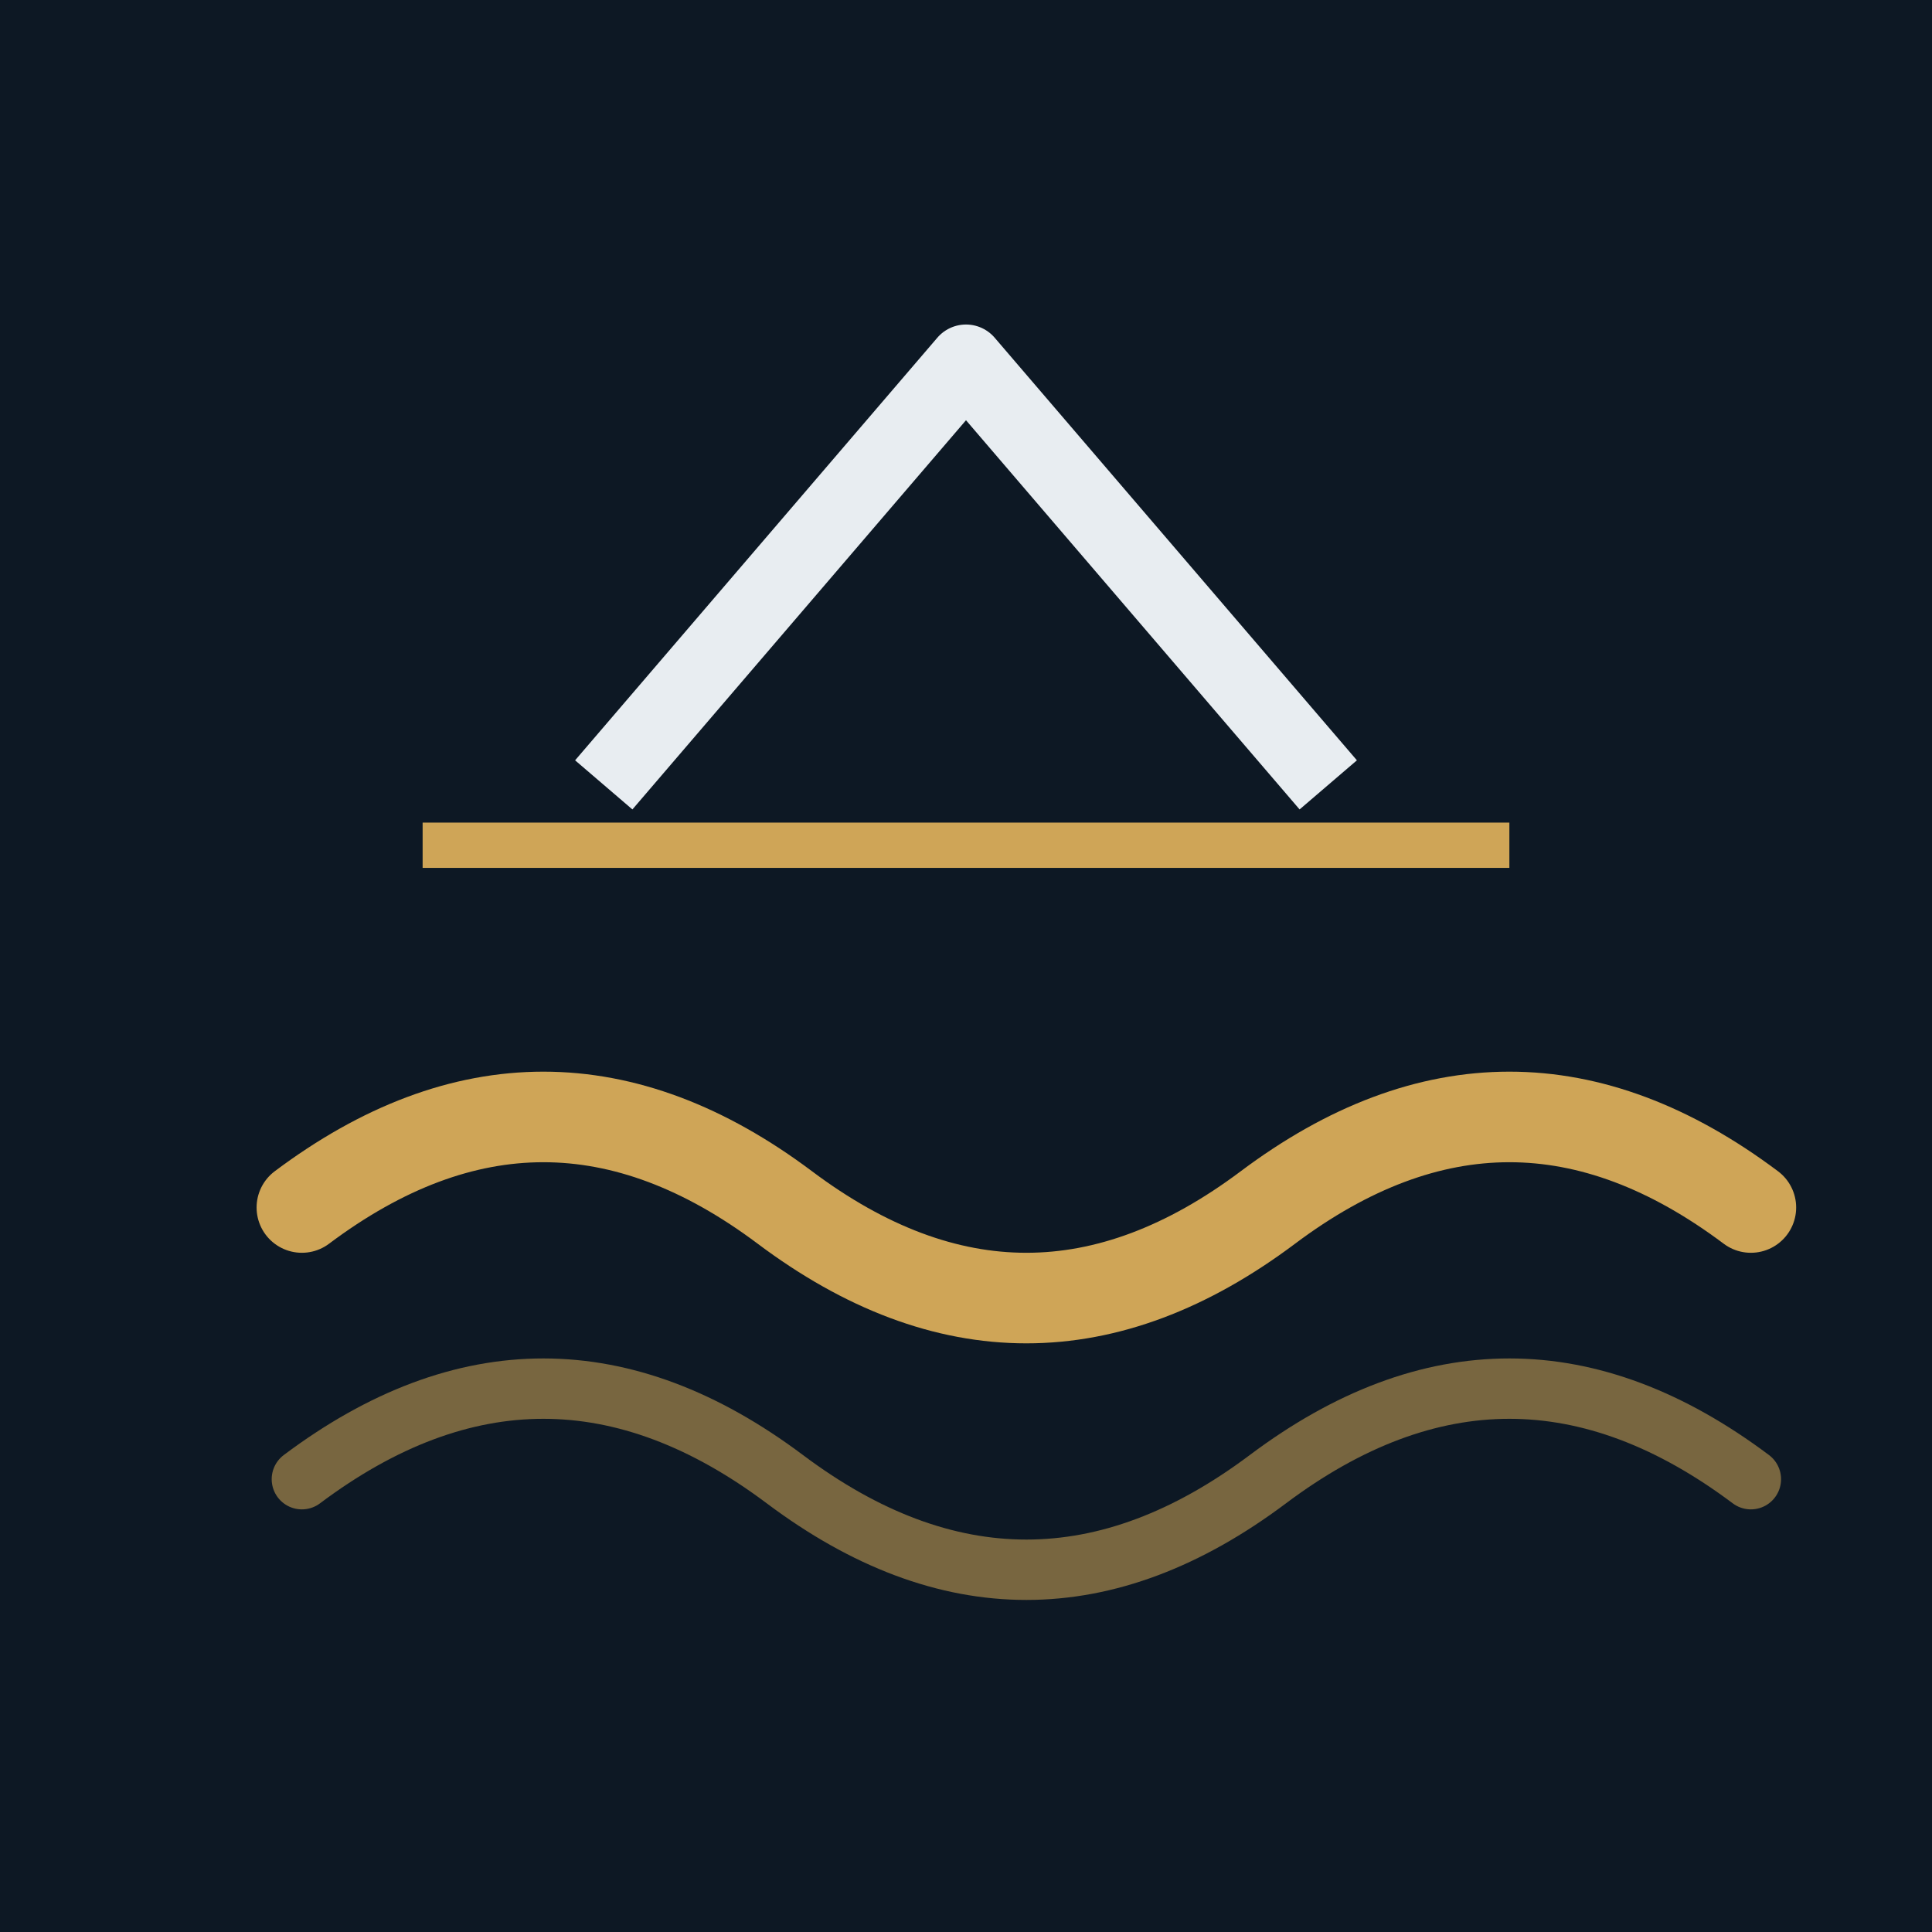
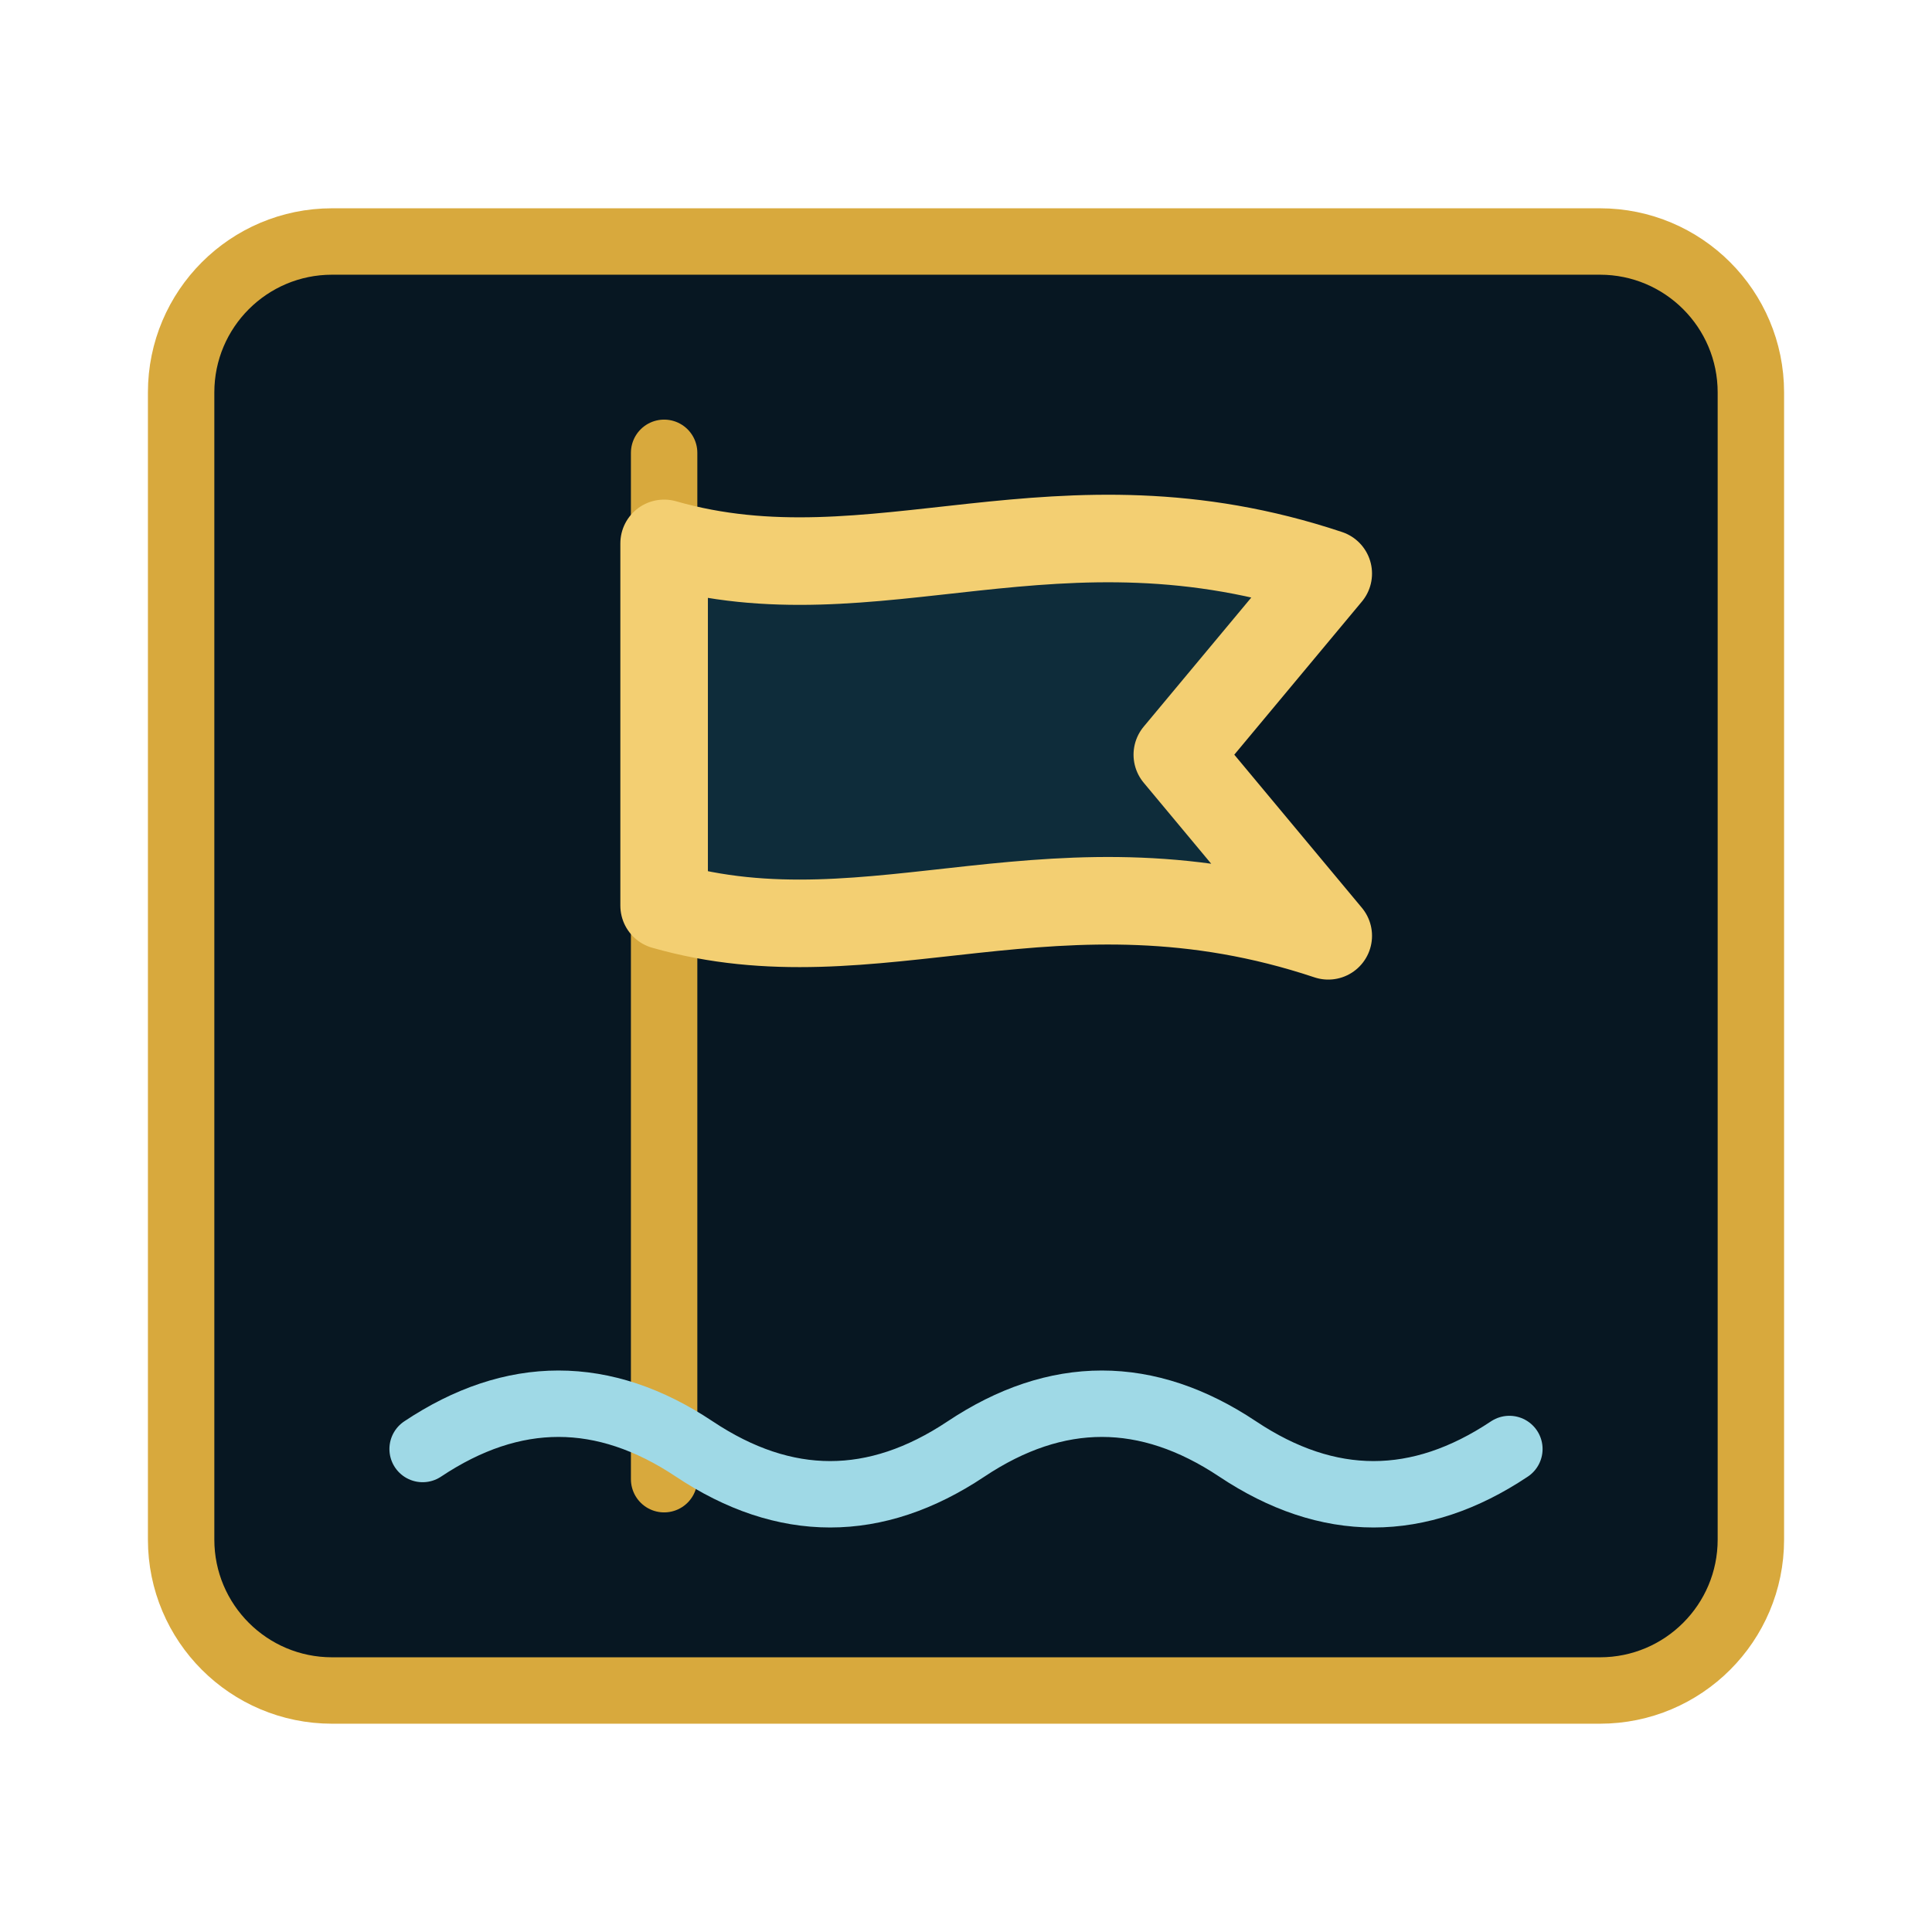
- <svg xmlns="http://www.w3.org/2000/svg" viewBox="0 0 64 64" width="64" height="64">
-   <rect width="64" height="64" fill="#0d1824" />
-   <path d="M10 40 Q18 34 26 40 T42 40 T58 40" fill="none" stroke="#cfa557" stroke-width="3" stroke-linecap="round" />
-   <path d="M10 49 Q18 43 26 49 T42 49 T58 49" fill="none" stroke="#cfa557" stroke-width="2" stroke-linecap="round" opacity="0.55" />
-   <path d="M20 26 L32 12 L44 26" fill="none" stroke="#e8edf1" stroke-width="2.5" stroke-linejoin="round" />
-   <line x1="14" y1="28" x2="50" y2="28" stroke="#cfa557" stroke-width="1.5" />
+ <svg xmlns="http://www.w3.org/2000/svg" width="64" height="64" viewBox="0 0 64 64">
+   <rect x="6" y="8" width="52" height="48" rx="5" fill="#071722" stroke="#d8a93d" stroke-width="2.2" />
+   <path d="M22 15v34" stroke="#d8a93d" stroke-width="2.2" stroke-linecap="round" />
+   <path d="M22 18c7 2 13-2 22 1l-5 6 5 6c-9-3-15 1-22-1z" fill="#0e2c3a" stroke="#f3cf72" stroke-width="2.9" stroke-linejoin="round" />
+   <path d="M14 48q4.5-3 9 0t9 0 9 0 9 0" fill="none" stroke="#9fd9e6" stroke-width="2.2" stroke-linecap="round" />
</svg>
